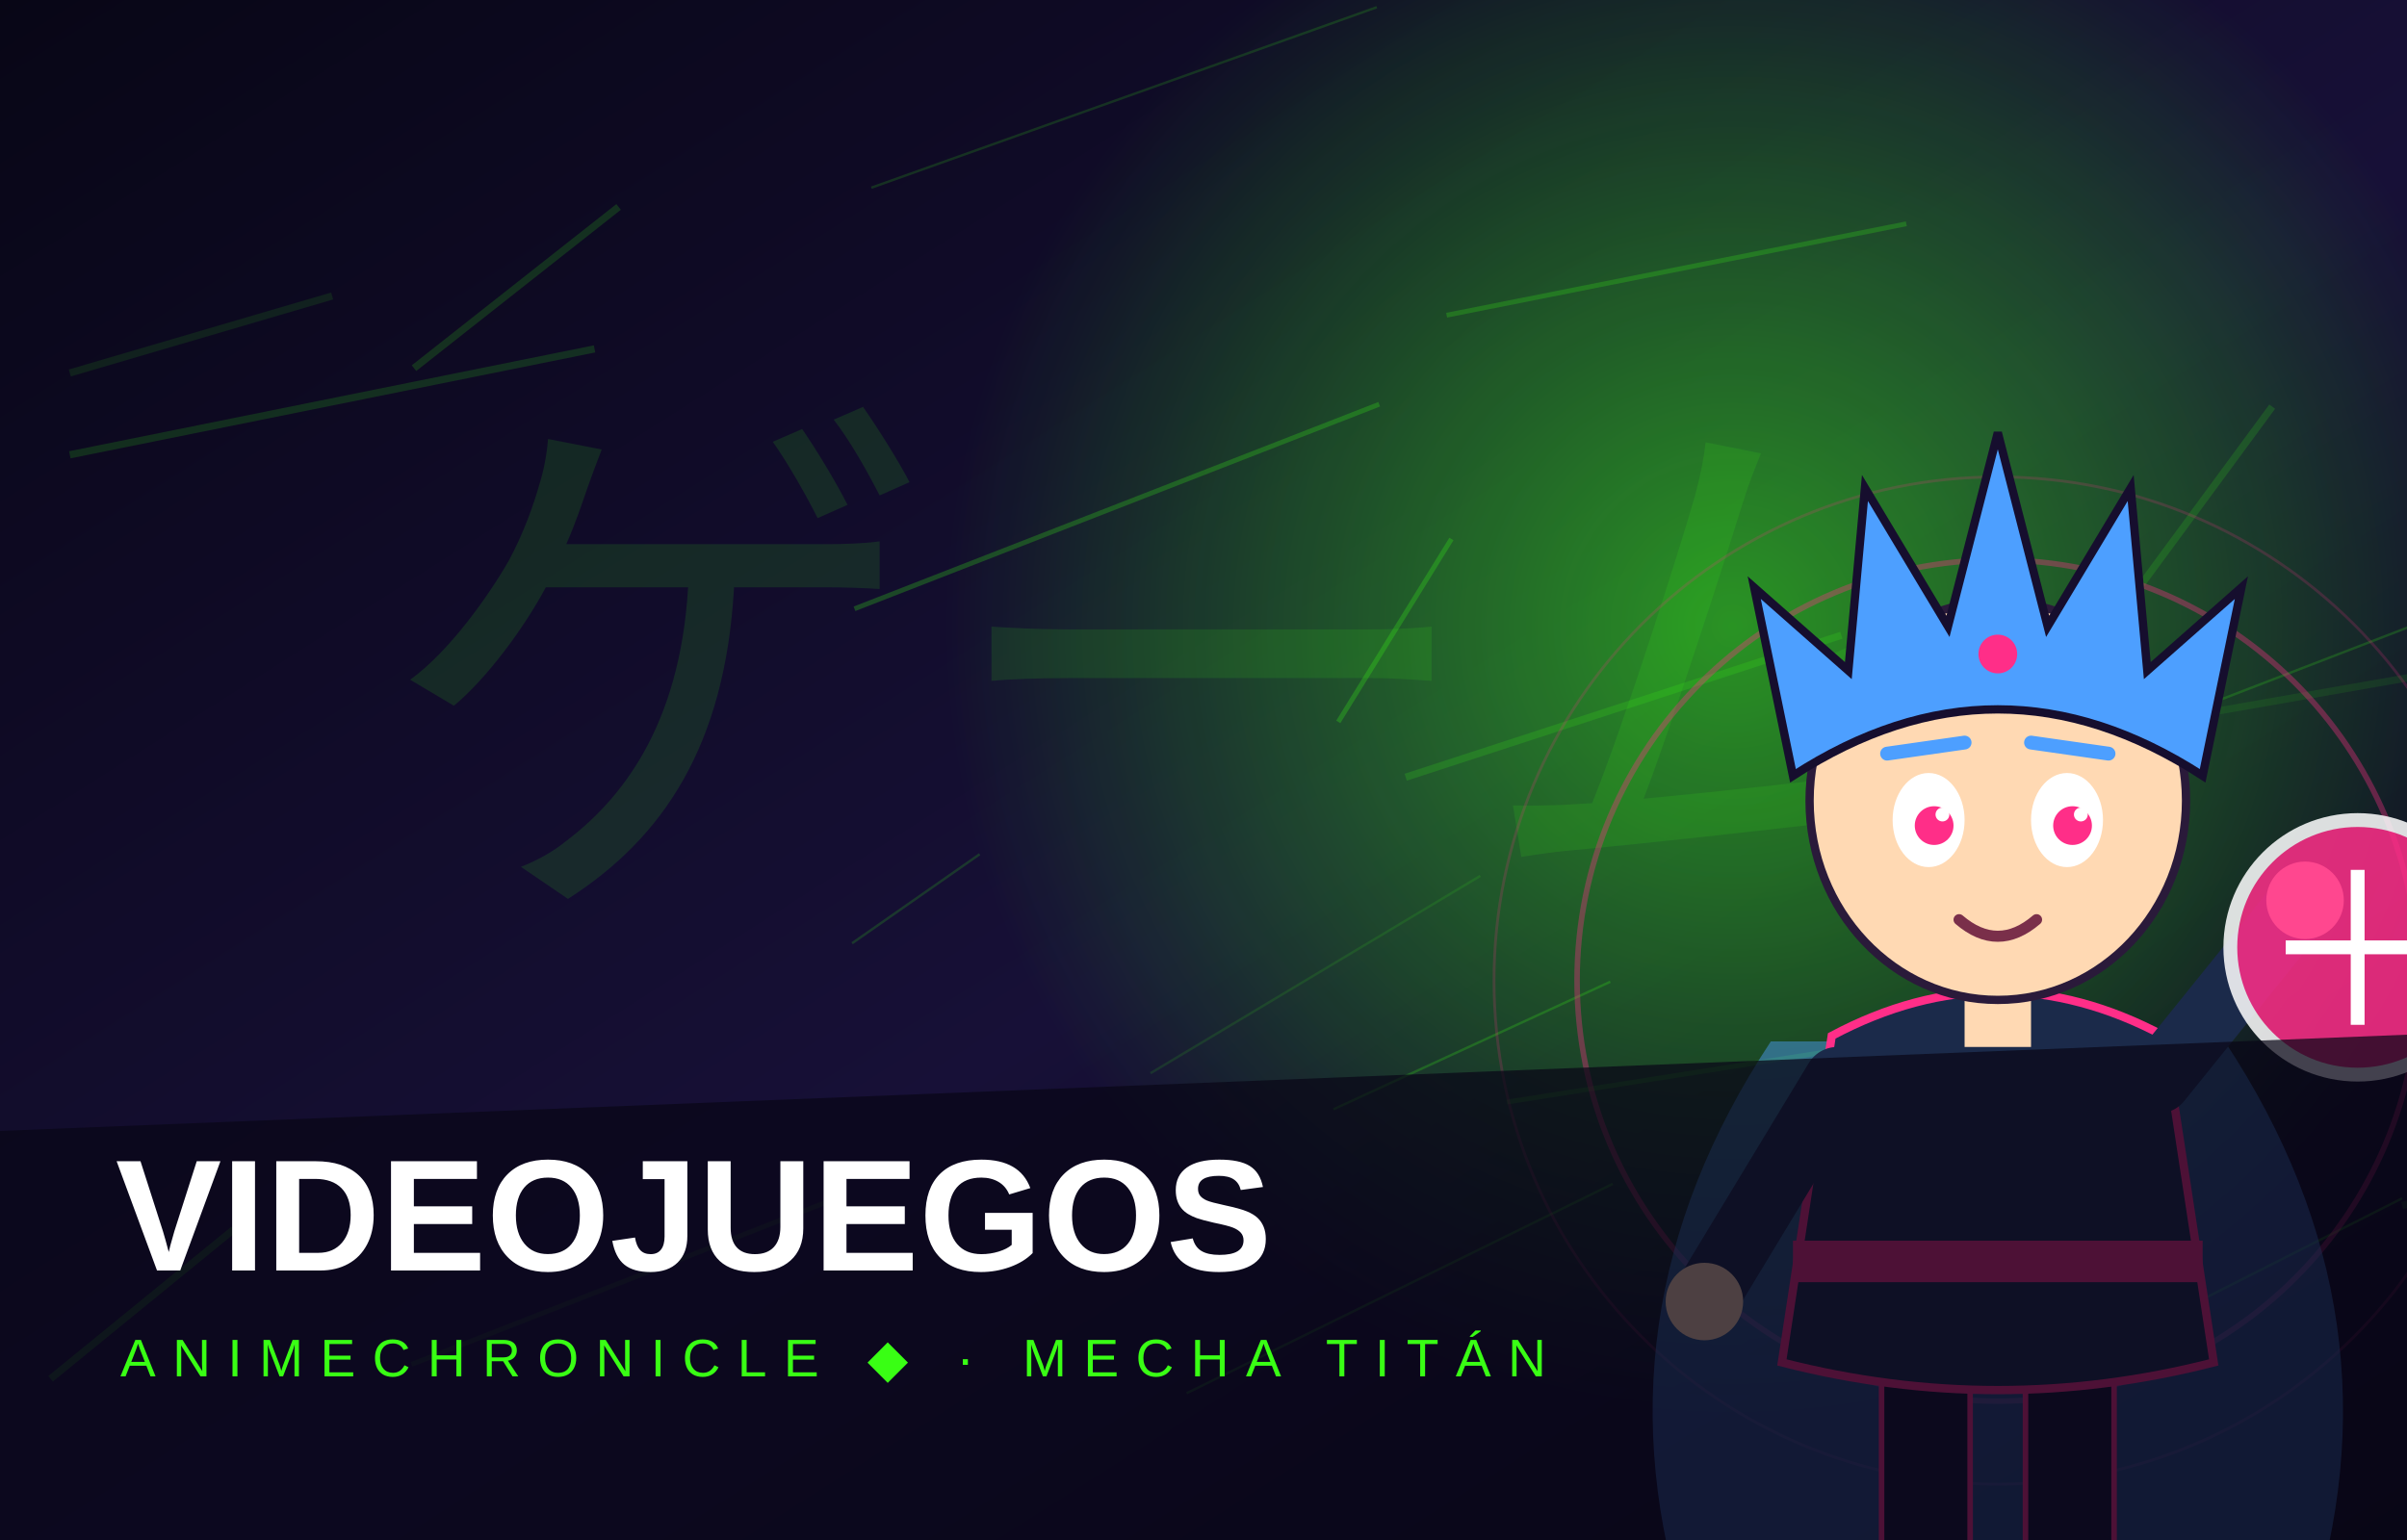
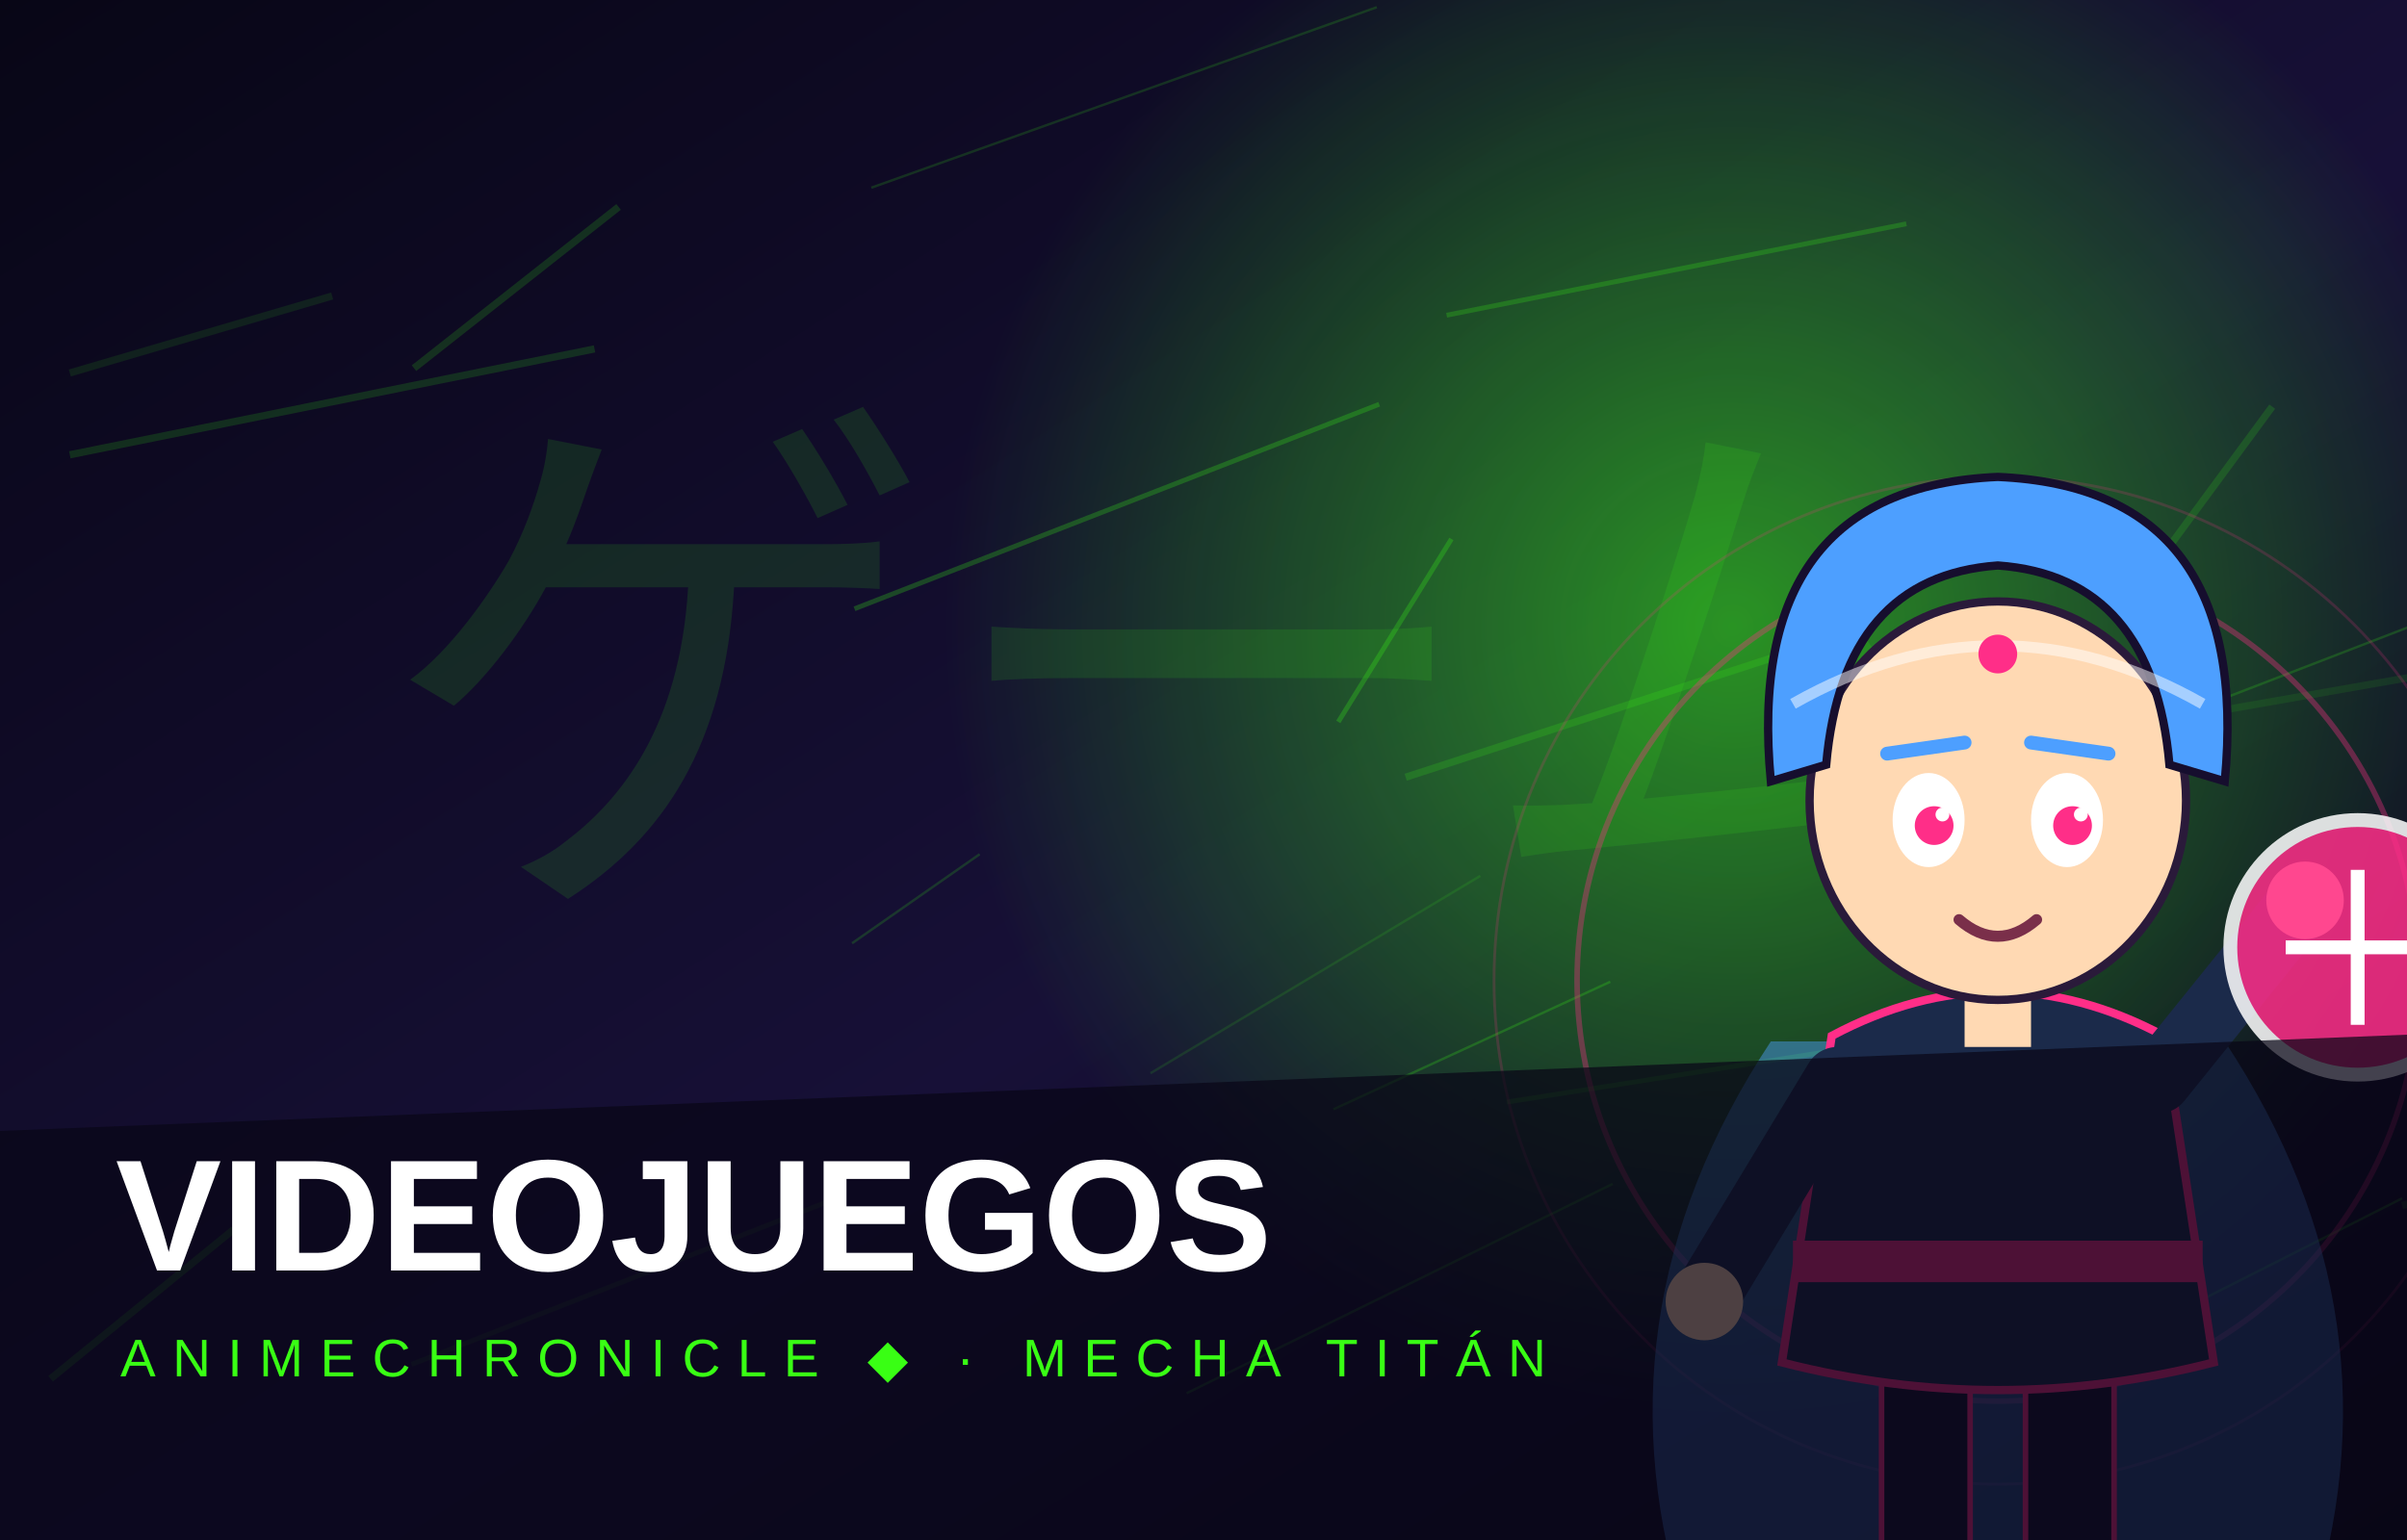
<svg xmlns="http://www.w3.org/2000/svg" width="1000" height="640" viewBox="0 0 1000 640">
  <defs>
    <linearGradient id="f" x1="0" y1="0" x2="1" y2="1">
      <stop offset="0" stop-color="#080616" />
      <stop offset=".55" stop-color="#171037" />
      <stop offset="1" stop-color="#080616" />
    </linearGradient>
    <radialGradient id="g">
      <stop offset="0" stop-color="#39ff14" stop-opacity=".55" />
      <stop offset="1" stop-color="#39ff14" stop-opacity="0" />
    </radialGradient>
  </defs>
  <rect width="1000" height="640" fill="url(#f)" />
  <circle cx="720" cy="260" r="330" fill="url(#g)" />
  <path d="M478 446 l137 -82" stroke="#39ff14" stroke-width="1" opacity="0.12" />
  <path d="M998 501 l140 -36" stroke="#39ff14" stroke-width="3" opacity="0.14" />
  <path d="M362 78 l210 -75" stroke="#39ff14" stroke-width="1" opacity="0.16" />
  <path d="M880 256 l64 -87" stroke="#39ff14" stroke-width="3" opacity="0.15" />
  <path d="M554 461 l115 -53" stroke="#39ff14" stroke-width="1" opacity="0.22" />
  <path d="M493 579 l177 -87" stroke="#39ff14" stroke-width="1" opacity="0.2" />
  <path d="M841 360 l55 -57" stroke="#39ff14" stroke-width="3" opacity="0.21" />
  <path d="M172 153 l85 -67" stroke="#39ff14" stroke-width="3" opacity="0.16" />
  <path d="M21 573 l76 -62" stroke="#39ff14" stroke-width="3" opacity="0.21" />
  <path d="M1023 430 l182 -58" stroke="#39ff14" stroke-width="3" opacity="0.11" />
  <path d="M787 319 l240 -42" stroke="#39ff14" stroke-width="3" opacity="0.09" />
  <path d="M171 567 l179 -70" stroke="#39ff14" stroke-width="2" opacity="0.1" />
  <path d="M354 392 l53 -37" stroke="#39ff14" stroke-width="1" opacity="0.17" />
  <path d="M355 253 l218 -85" stroke="#39ff14" stroke-width="2" opacity="0.24" />
  <path d="M626 458 l178 -28" stroke="#39ff14" stroke-width="2" opacity="0.17" />
  <path d="M29 155 l109 -32" stroke="#39ff14" stroke-width="3" opacity="0.1" />
  <path d="M29 189 l218 -44" stroke="#39ff14" stroke-width="3" opacity="0.15" />
  <path d="M601 131 l191 -38" stroke="#39ff14" stroke-width="2" opacity="0.22" />
  <path d="M915 540 l83 -42" stroke="#39ff14" stroke-width="1" opacity="0.24" />
  <path d="M556 300 l47 -76" stroke="#39ff14" stroke-width="2" opacity="0.25" />
  <path d="M584 323 l181 -59" stroke="#39ff14" stroke-width="3" opacity="0.17" />
  <path d="M883 306 l210 -81" stroke="#39ff14" stroke-width="1" opacity="0.19" />
  <text x="500" y="360" font-size="230" fill="#39ff14" opacity=".12" text-anchor="middle" font-family="sans-serif">ゲーム</text>
  <g transform="translate(600,120) scale(1.15)">
    <g transform="scale(1.0)">
      <circle cx="200" cy="250" r="152" fill="none" stroke="#ff2e88" stroke-width="2" opacity=".35" />
      <circle cx="200" cy="250" r="182" fill="none" stroke="#ff2e88" stroke-width="1" opacity=".18" />
      <path d="M118 272 Q52 372 88 482 L312 482 Q348 372 282 272Z" fill="#4d9fff" opacity=".45" />
      <rect x="158" y="382" width="32" height="98" rx="10" fill="#15122f" stroke="#ff2e88" stroke-width="2" />
      <rect x="210" y="382" width="32" height="98" rx="10" fill="#15122f" stroke="#ff2e88" stroke-width="2" />
      <rect x="146" y="462" width="56" height="22" rx="7" fill="#ff2e88" />
      <rect x="198" y="462" width="56" height="22" rx="7" fill="#ff2e88" />
      <path d="M140 270 Q200 238 260 270 L278 388 Q200 408 122 388Z" fill="#1b2a4a" stroke="#ff2e88" stroke-width="3" />
      <rect x="126" y="344" width="148" height="15" fill="#ff2e88" />
      <path d="M142 286 L96 362" stroke="#1b2a4a" stroke-width="24" stroke-linecap="round" />
      <path d="M258 286 L308 224" stroke="#1b2a4a" stroke-width="24" stroke-linecap="round" />
      <circle cx="94" cy="366" r="14" fill="#ffd9b3" />
      <circle cx="311" cy="221" r="14" fill="#ffd9b3" />
      <rect x="188" y="248" width="24" height="26" fill="#ffd9b3" />
      <ellipse cx="200" cy="185" rx="68" ry="72" fill="#ffd9b3" stroke="#2a1a3a" stroke-width="3" />
-       <path d="M126 176 L112 108 L146 138 L152 72 L182 122 L200 52 L218 122 L248 72 L254 138 L288 108 L274 176 Q200 128 126 176Z" fill="#4d9fff" stroke="#160e2e" stroke-width="3" />
+       <path d="M118 178 Q108 72 200 68 Q292 72 282 178 L262 172 Q256 104 200 100 Q144 104 138 172Z" fill="#4d9fff" stroke="#160e2e" stroke-width="3" />
+       <path d="M126 150 Q200 108 274 150" fill="none" stroke="#fff" stroke-width="4" opacity=".5" />
      <ellipse cx="175" cy="192" rx="13" ry="17" fill="#fff" />
      <ellipse cx="225" cy="192" rx="13" ry="17" fill="#fff" />
      <circle cx="177" cy="194" r="7" fill="#ff2e88" />
      <circle cx="227" cy="194" r="7" fill="#ff2e88" />
      <circle cx="180" cy="190" r="2.5" fill="#fff" />
      <circle cx="230" cy="190" r="2.5" fill="#fff" />
      <path d="M160 168 L188 164 M212 164 L240 168" stroke="#4d9fff" stroke-width="5" stroke-linecap="round" />
      <path d="M186 228 Q200 240 214 228" fill="none" stroke="#7a2f4a" stroke-width="4" stroke-linecap="round" />
      <circle cx="200" cy="132" r="7" fill="#ff2e88" />
      <circle cx="330" cy="238" r="46" fill="#ff2e88" opacity=".85" stroke="#fff" stroke-width="5" />
      <path d="M330 210 L330 266 M304 238 L356 238" stroke="#fff" stroke-width="5" />
    </g>
  </g>
  <path d="M0 470 L1000 430 L1000 640 L0 640Z" fill="#080616" opacity=".72" />
  <text x="48" y="528" font-size="66" font-weight="900" fill="#fff" font-family="Arial,sans-serif">VIDEOJUEGOS</text>
  <text x="50" y="572" font-size="22" letter-spacing="7" fill="#39ff14" font-family="Arial,sans-serif">ANIMECHRONICLE ◆ · MECHA TITÁN</text>
</svg>
